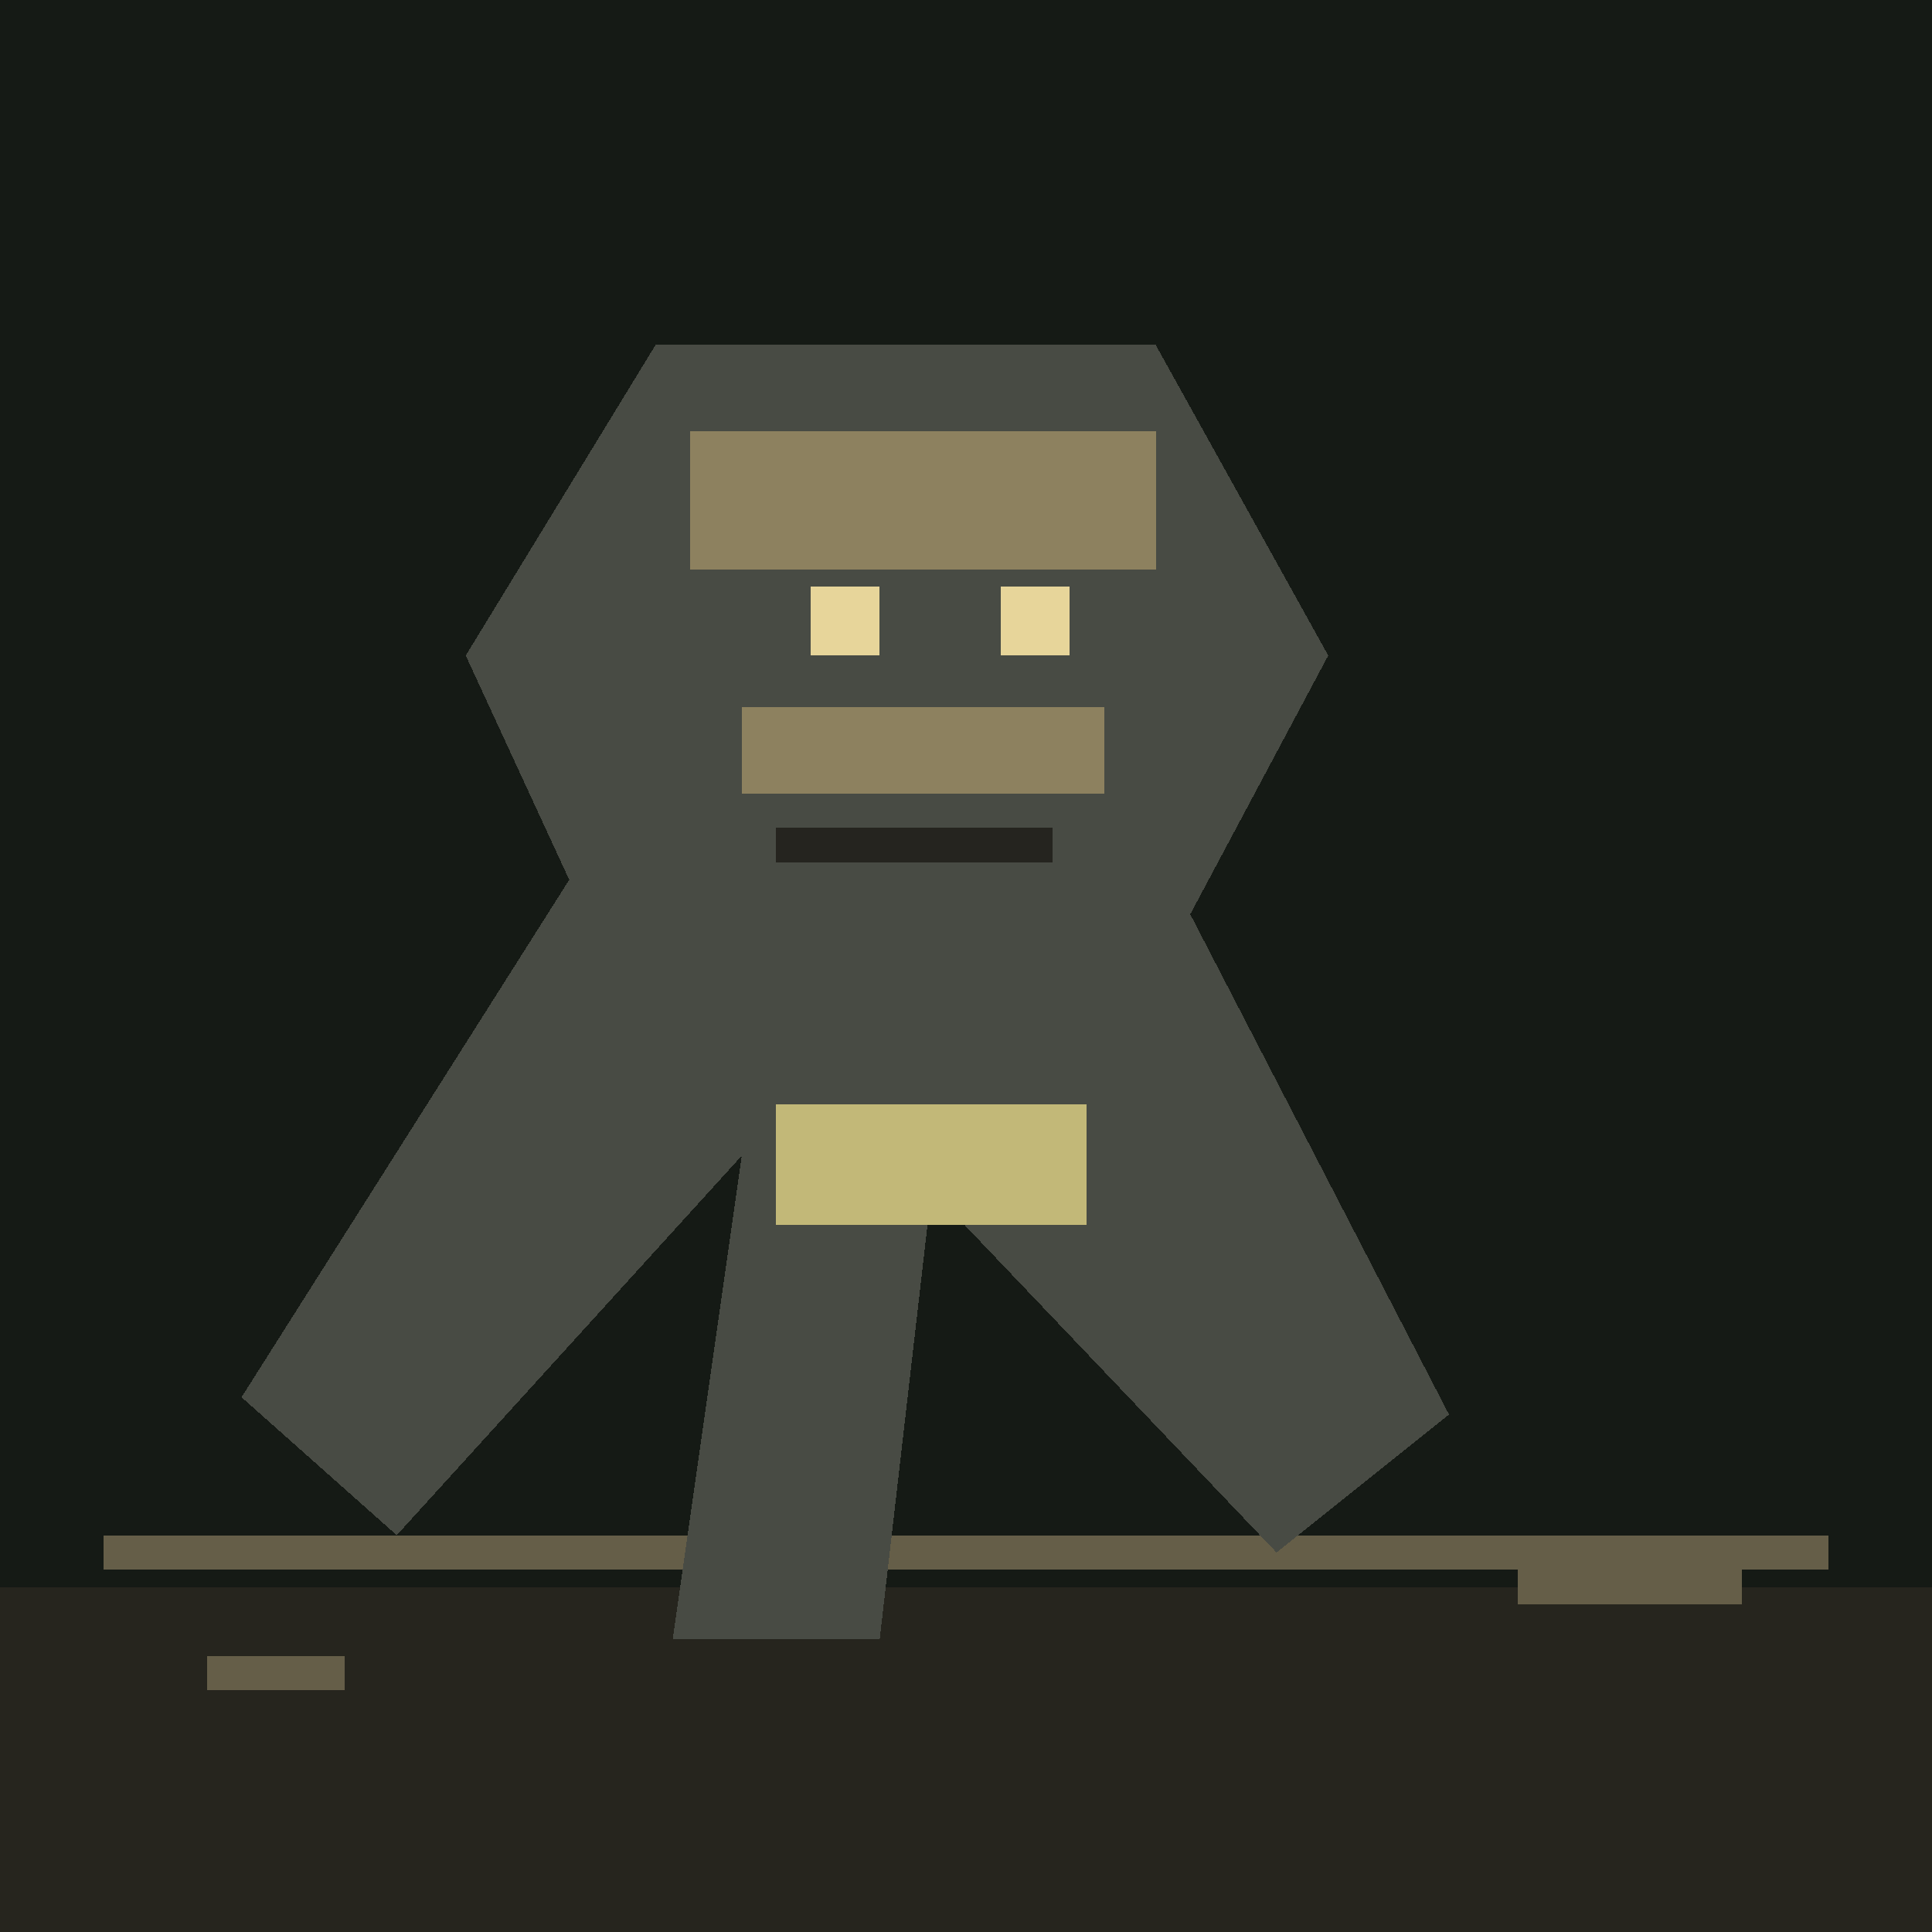
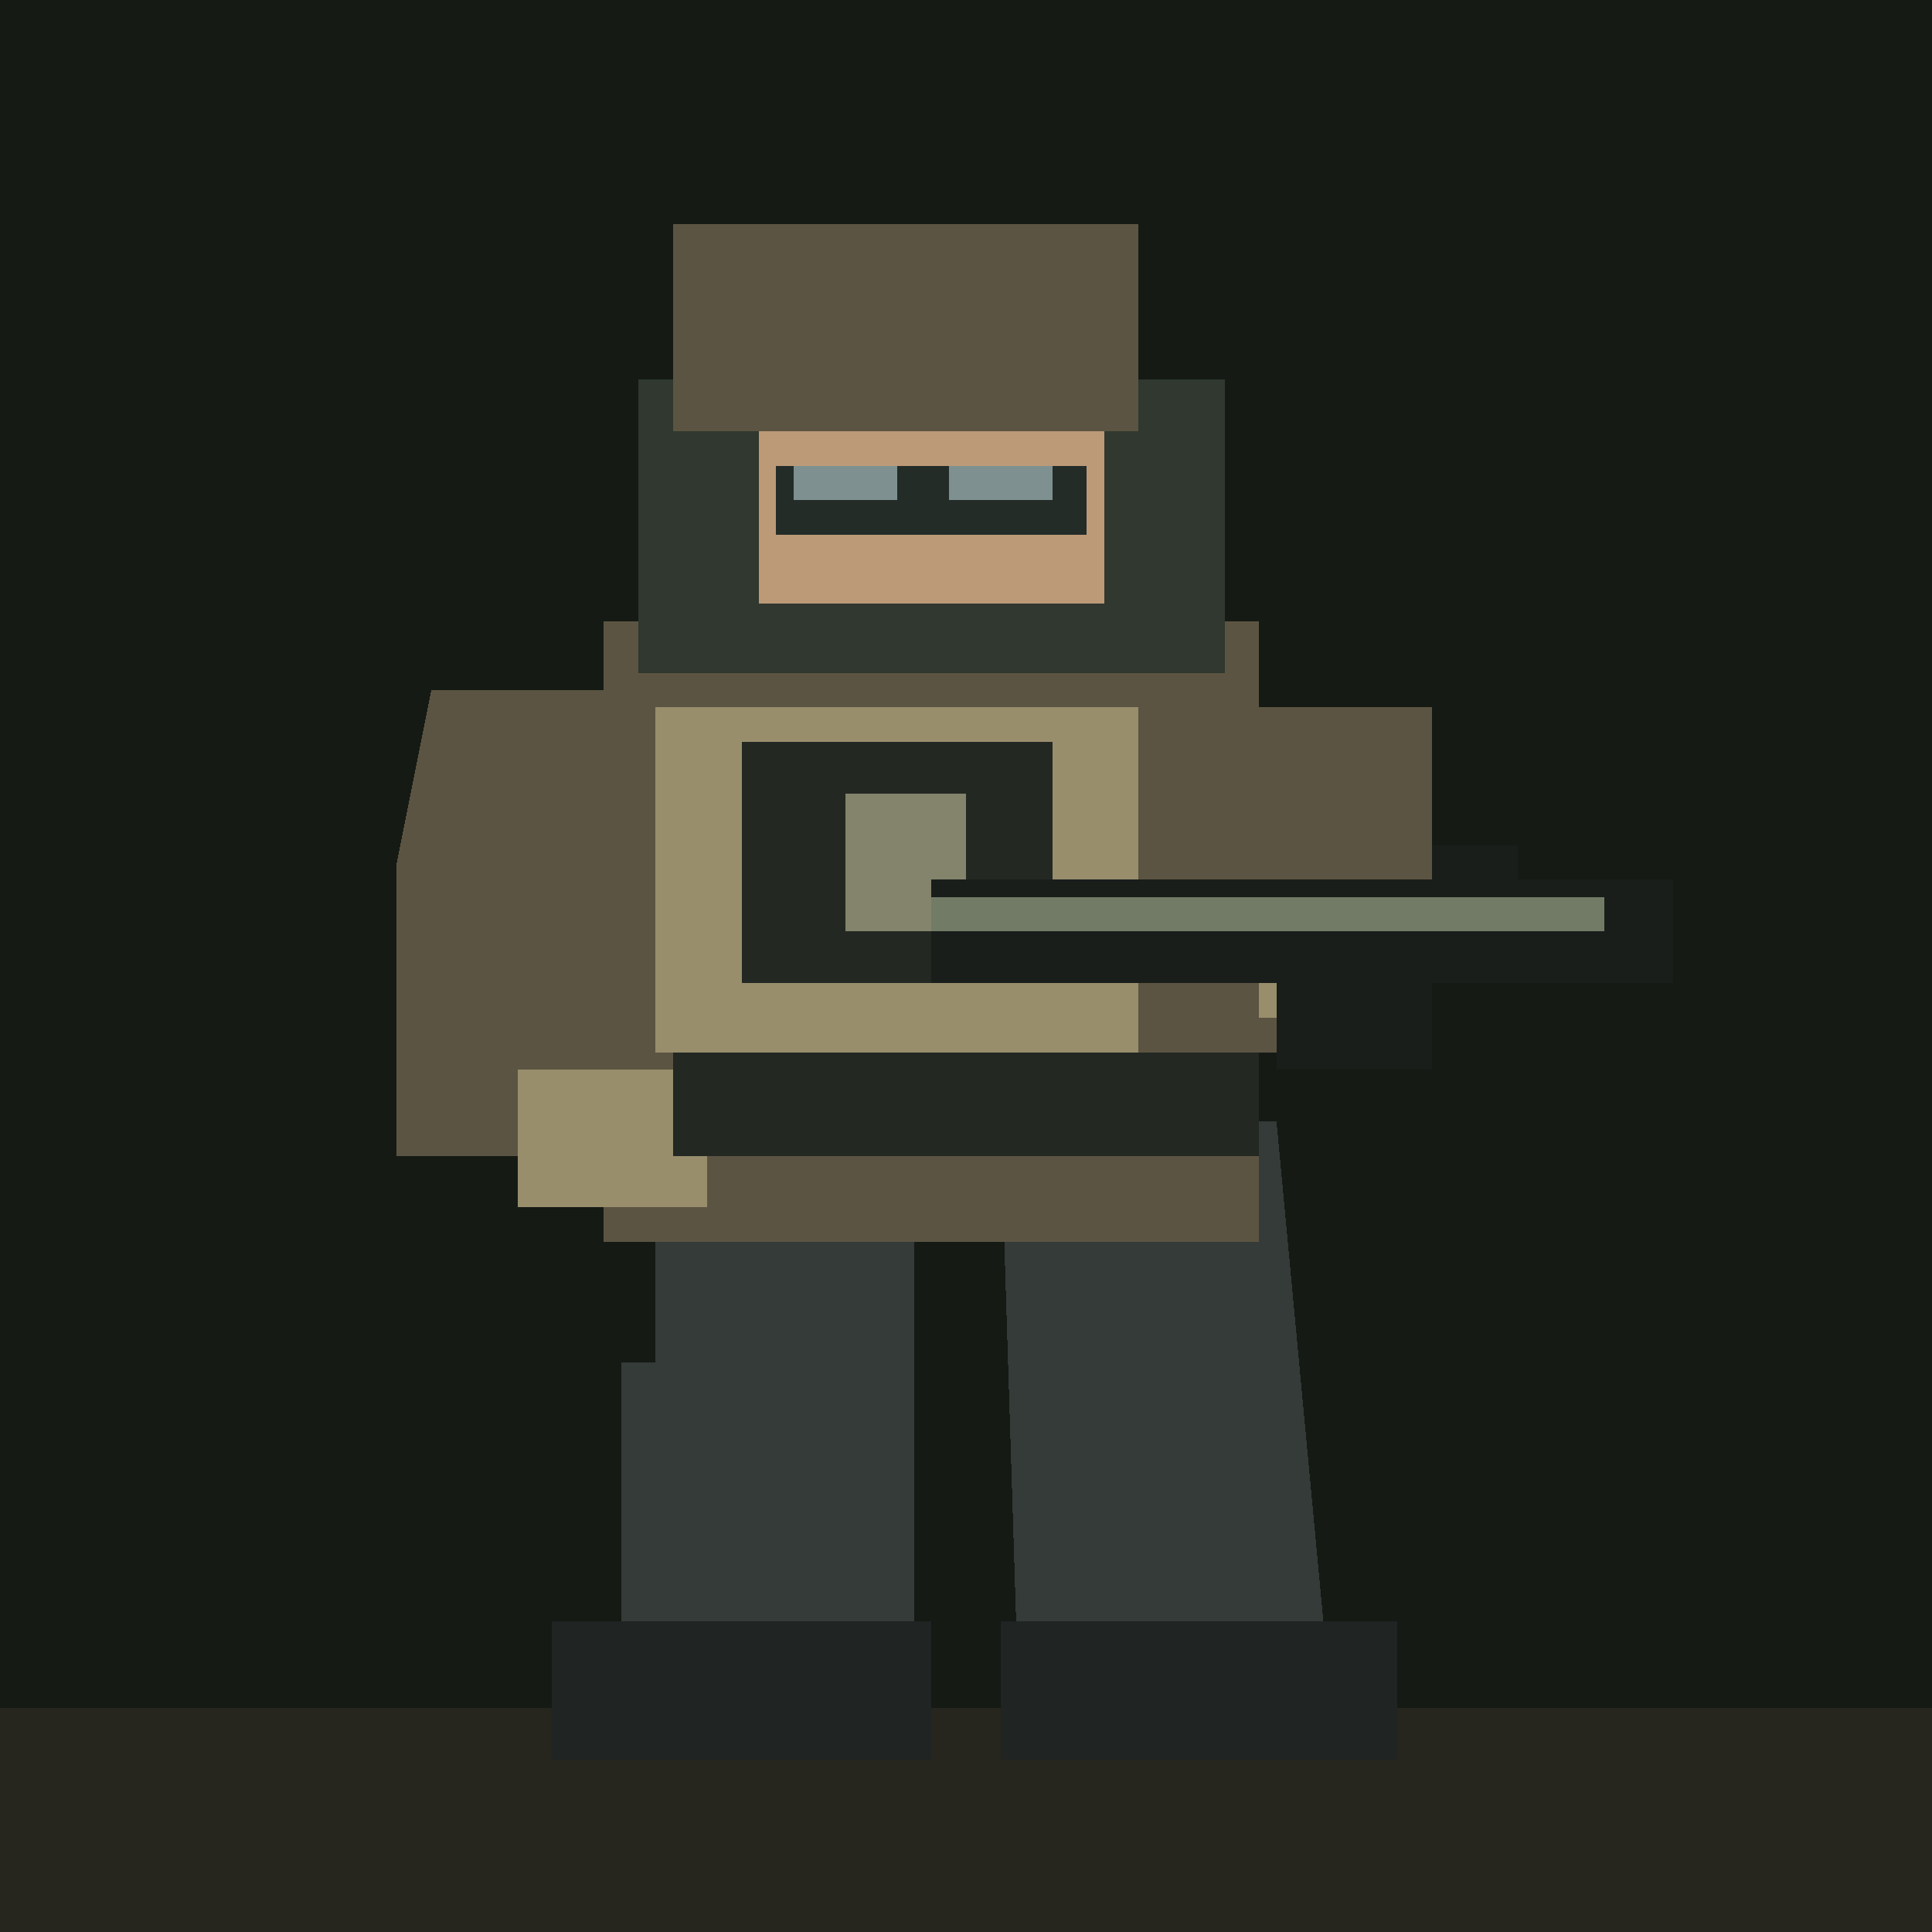
- <svg xmlns="http://www.w3.org/2000/svg" viewBox="0 0 112 112" shape-rendering="crispEdges">
+ <svg xmlns="http://www.w3.org/2000/svg" viewBox="0 0 112 112" shape-rendering="crispEdges" data-silhouette="human">
  <rect width="112" height="112" fill="#151a15" />
-   <path d="M0 92h112v20H0z" fill="#26251e" />
-   <path d="M6 90h100M12 97h8m68-5h13" stroke="#655e48" stroke-width="2" />
-   <path fill="#484b44" d="M38 20h29l10 18-8 15 15 29-10 8-20-21-3 26H39l4-28-20 22-9-8 19-30-6-13z" />
-   <path fill="#8d815f" d="M40 25h27v8H40zM43 41h21v5H43z" />
-   <path fill="#c2b878" d="M45 64h18v7H45z" />
-   <path d="M47 34h4v4h-4zm11 0h4v4h-4z" fill="#e7d59a" />
-   <path d="M45 48h16v2H45z" fill="#25241f" />
+   <path d="M0 99h112v13H0z" fill="#26251e" />
+   <path fill="#343b38" d="M38 65h15v32H36V79h2zm20 0h16l3 32H59z" />
+   <path fill="#202423" d="M32 94h22v8H32zm26 0h23v8H58z" />
+   <path fill="#5c5442" d="M35 36h38v36H35zM25 40h10v27H23V50zm48 1h10v20H72z" />
+   <path fill="#988e6c" d="M38 41h28v20H38zm-8 21h11v8H30zm43-11h10v8H73z" />
+   <path fill="#30382f" d="M43 14h20v8h8v17H37V22h6z" />
+   <path fill="#5c5442" d="M39 13h27v12H39z" />
+   <path fill="#bc9a78" d="M44 25h20v10H44z" />
+   <path fill="#242c28" d="M45 27h18v4H45z" />
+   <path fill="#7e9190" d="M46 27h6v2h-6zm9 0h6v2h-6z" />
+   <path fill="#232823" d="M39 61h34v6H39zM43 43h18v14H43z" />
+   <path fill="#84846c" d="M49 46h7v8h-7z" />
+   <path fill="#191e1b" d="M54 51h43v6H54zm20 6h9v5h-9zM83 49h5v2h-5z" />
+   <path fill="#727b66" d="M54 52h39v2H54z" />
</svg>
